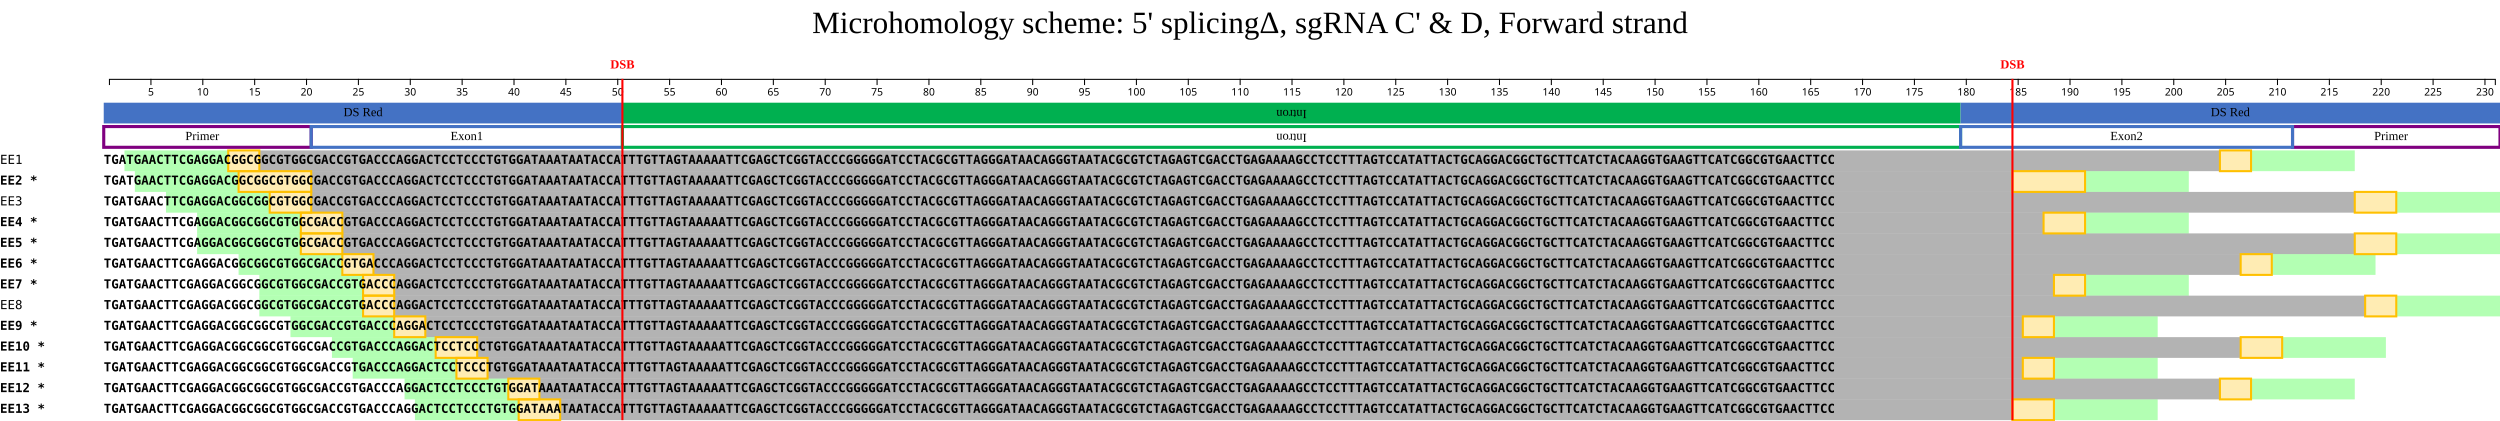
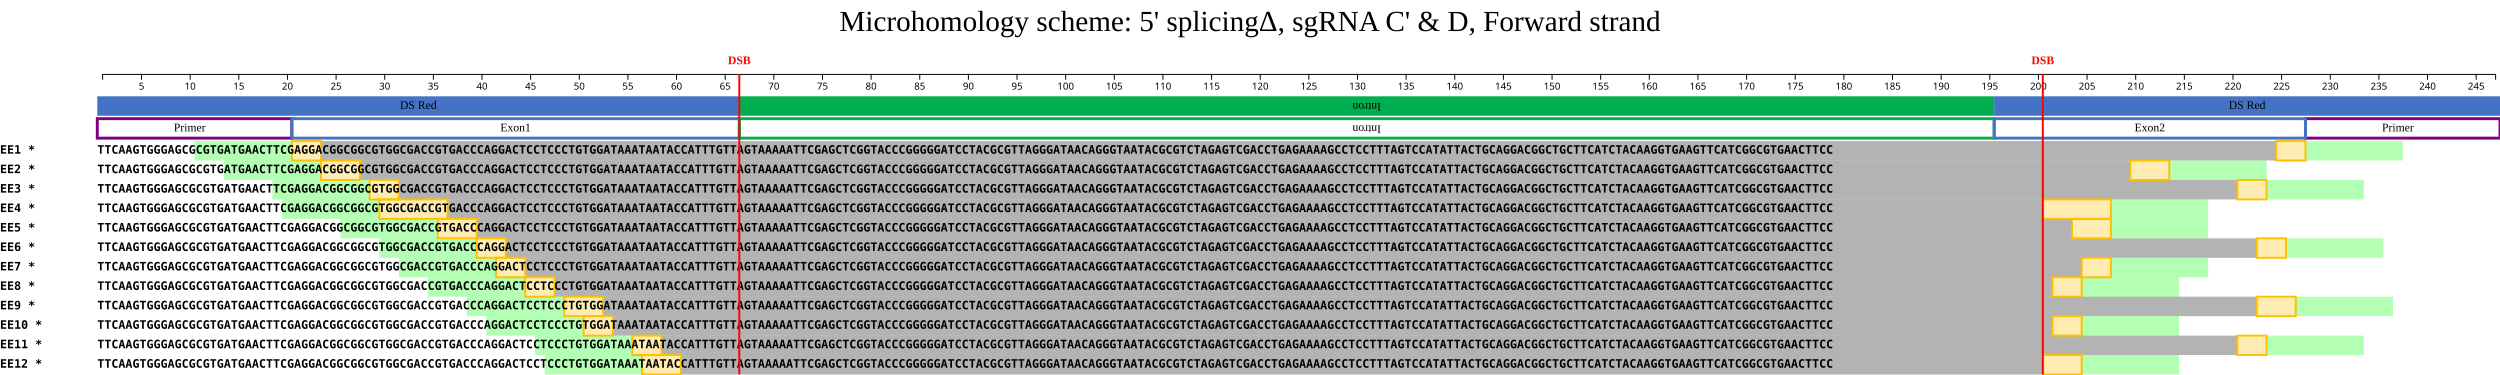
- <svg width="2410" height="405">
-   <g width="2410" height="50">
-     <text x="1205" y="25" style="text-anchor: middle; dominant-baseline: middle; overflow: visible; font-size: 30px;">Microhomology scheme: 5' splicingΔ, sgRNA C' &amp; D, Forward strand</text>
+ <svg width="2570" height="385">
+   <g width="2570" height="50">
+     <text x="1285" y="25" style="text-anchor: middle; dominant-baseline: middle; overflow: visible; font-size: 30px;">Microhomology scheme: 5' splicingΔ, sgRNA C' &amp; D, Forward strand</text>
  </g>
-   <g transform="translate(0, 53)" width="2410" height="352">
-     <g transform="translate(100, 23)" width="2310" height="20">
+   <g transform="translate(0, 53)" width="2570" height="332">
+     <g transform="translate(100, 23)" width="2470" height="20">
      <g fill="none" font-size="10" font-family="sans-serif" text-anchor="middle">
-         <path class="domain" stroke="currentColor" d="M5.5,6V0.5H2305.5V6" />
+         <path class="domain" stroke="currentColor" d="M5.5,6V0.5H2465.5V6" />
        <g class="tick" opacity="1" transform="translate(45.5,0)">
          <line stroke="currentColor" y2="6" />
          <text fill="currentColor" y="9" dy="0.71em">5</text>
        </g>
        <g class="tick" opacity="1" transform="translate(95.5,0)">
          <line stroke="currentColor" y2="6" />
          <text fill="currentColor" y="9" dy="0.71em">10</text>
        </g>
        <g class="tick" opacity="1" transform="translate(145.5,0)">
          <line stroke="currentColor" y2="6" />
          <text fill="currentColor" y="9" dy="0.71em">15</text>
        </g>
        <g class="tick" opacity="1" transform="translate(195.5,0)">
          <line stroke="currentColor" y2="6" />
          <text fill="currentColor" y="9" dy="0.71em">20</text>
        </g>
        <g class="tick" opacity="1" transform="translate(245.5,0)">
          <line stroke="currentColor" y2="6" />
          <text fill="currentColor" y="9" dy="0.71em">25</text>
        </g>
        <g class="tick" opacity="1" transform="translate(295.5,0)">
          <line stroke="currentColor" y2="6" />
          <text fill="currentColor" y="9" dy="0.71em">30</text>
        </g>
        <g class="tick" opacity="1" transform="translate(345.5,0)">
          <line stroke="currentColor" y2="6" />
          <text fill="currentColor" y="9" dy="0.71em">35</text>
        </g>
        <g class="tick" opacity="1" transform="translate(395.5,0)">
          <line stroke="currentColor" y2="6" />
          <text fill="currentColor" y="9" dy="0.71em">40</text>
        </g>
        <g class="tick" opacity="1" transform="translate(445.5,0)">
          <line stroke="currentColor" y2="6" />
          <text fill="currentColor" y="9" dy="0.71em">45</text>
        </g>
        <g class="tick" opacity="1" transform="translate(495.5,0)">
          <line stroke="currentColor" y2="6" />
          <text fill="currentColor" y="9" dy="0.71em">50</text>
        </g>
        <g class="tick" opacity="1" transform="translate(545.5,0)">
          <line stroke="currentColor" y2="6" />
          <text fill="currentColor" y="9" dy="0.71em">55</text>
        </g>
        <g class="tick" opacity="1" transform="translate(595.5,0)">
          <line stroke="currentColor" y2="6" />
          <text fill="currentColor" y="9" dy="0.71em">60</text>
        </g>
        <g class="tick" opacity="1" transform="translate(645.5,0)">
          <line stroke="currentColor" y2="6" />
          <text fill="currentColor" y="9" dy="0.71em">65</text>
        </g>
        <g class="tick" opacity="1" transform="translate(695.5,0)">
          <line stroke="currentColor" y2="6" />
          <text fill="currentColor" y="9" dy="0.71em">70</text>
        </g>
        <g class="tick" opacity="1" transform="translate(745.5,0)">
          <line stroke="currentColor" y2="6" />
          <text fill="currentColor" y="9" dy="0.71em">75</text>
        </g>
        <g class="tick" opacity="1" transform="translate(795.5,0)">
          <line stroke="currentColor" y2="6" />
          <text fill="currentColor" y="9" dy="0.71em">80</text>
        </g>
        <g class="tick" opacity="1" transform="translate(845.5,0)">
          <line stroke="currentColor" y2="6" />
          <text fill="currentColor" y="9" dy="0.71em">85</text>
        </g>
        <g class="tick" opacity="1" transform="translate(895.5,0)">
          <line stroke="currentColor" y2="6" />
          <text fill="currentColor" y="9" dy="0.71em">90</text>
        </g>
        <g class="tick" opacity="1" transform="translate(945.5,0)">
          <line stroke="currentColor" y2="6" />
          <text fill="currentColor" y="9" dy="0.71em">95</text>
        </g>
        <g class="tick" opacity="1" transform="translate(995.5,0)">
          <line stroke="currentColor" y2="6" />
          <text fill="currentColor" y="9" dy="0.71em">100</text>
        </g>
        <g class="tick" opacity="1" transform="translate(1045.5,0)">
          <line stroke="currentColor" y2="6" />
          <text fill="currentColor" y="9" dy="0.71em">105</text>
        </g>
        <g class="tick" opacity="1" transform="translate(1095.5,0)">
          <line stroke="currentColor" y2="6" />
          <text fill="currentColor" y="9" dy="0.71em">110</text>
        </g>
        <g class="tick" opacity="1" transform="translate(1145.5,0)">
          <line stroke="currentColor" y2="6" />
          <text fill="currentColor" y="9" dy="0.71em">115</text>
        </g>
        <g class="tick" opacity="1" transform="translate(1195.5,0)">
          <line stroke="currentColor" y2="6" />
          <text fill="currentColor" y="9" dy="0.71em">120</text>
        </g>
        <g class="tick" opacity="1" transform="translate(1245.5,0)">
          <line stroke="currentColor" y2="6" />
          <text fill="currentColor" y="9" dy="0.71em">125</text>
        </g>
        <g class="tick" opacity="1" transform="translate(1295.5,0)">
          <line stroke="currentColor" y2="6" />
          <text fill="currentColor" y="9" dy="0.71em">130</text>
        </g>
        <g class="tick" opacity="1" transform="translate(1345.5,0)">
          <line stroke="currentColor" y2="6" />
          <text fill="currentColor" y="9" dy="0.71em">135</text>
        </g>
        <g class="tick" opacity="1" transform="translate(1395.5,0)">
          <line stroke="currentColor" y2="6" />
          <text fill="currentColor" y="9" dy="0.71em">140</text>
        </g>
        <g class="tick" opacity="1" transform="translate(1445.5,0)">
          <line stroke="currentColor" y2="6" />
          <text fill="currentColor" y="9" dy="0.71em">145</text>
        </g>
        <g class="tick" opacity="1" transform="translate(1495.5,0)">
          <line stroke="currentColor" y2="6" />
          <text fill="currentColor" y="9" dy="0.71em">150</text>
        </g>
        <g class="tick" opacity="1" transform="translate(1545.5,0)">
          <line stroke="currentColor" y2="6" />
          <text fill="currentColor" y="9" dy="0.71em">155</text>
        </g>
        <g class="tick" opacity="1" transform="translate(1595.5,0)">
          <line stroke="currentColor" y2="6" />
          <text fill="currentColor" y="9" dy="0.71em">160</text>
        </g>
        <g class="tick" opacity="1" transform="translate(1645.5,0)">
          <line stroke="currentColor" y2="6" />
          <text fill="currentColor" y="9" dy="0.71em">165</text>
        </g>
        <g class="tick" opacity="1" transform="translate(1695.5,0)">
          <line stroke="currentColor" y2="6" />
          <text fill="currentColor" y="9" dy="0.71em">170</text>
        </g>
        <g class="tick" opacity="1" transform="translate(1745.5,0)">
          <line stroke="currentColor" y2="6" />
          <text fill="currentColor" y="9" dy="0.71em">175</text>
        </g>
        <g class="tick" opacity="1" transform="translate(1795.5,0)">
          <line stroke="currentColor" y2="6" />
          <text fill="currentColor" y="9" dy="0.71em">180</text>
        </g>
        <g class="tick" opacity="1" transform="translate(1845.5,0)">
          <line stroke="currentColor" y2="6" />
          <text fill="currentColor" y="9" dy="0.71em">185</text>
        </g>
        <g class="tick" opacity="1" transform="translate(1895.5,0)">
          <line stroke="currentColor" y2="6" />
          <text fill="currentColor" y="9" dy="0.71em">190</text>
        </g>
        <g class="tick" opacity="1" transform="translate(1945.5,0)">
          <line stroke="currentColor" y2="6" />
          <text fill="currentColor" y="9" dy="0.71em">195</text>
        </g>
        <g class="tick" opacity="1" transform="translate(1995.5,0)">
          <line stroke="currentColor" y2="6" />
          <text fill="currentColor" y="9" dy="0.71em">200</text>
        </g>
        <g class="tick" opacity="1" transform="translate(2045.5,0)">
          <line stroke="currentColor" y2="6" />
          <text fill="currentColor" y="9" dy="0.71em">205</text>
        </g>
        <g class="tick" opacity="1" transform="translate(2095.5,0)">
          <line stroke="currentColor" y2="6" />
          <text fill="currentColor" y="9" dy="0.71em">210</text>
        </g>
        <g class="tick" opacity="1" transform="translate(2145.5,0)">
          <line stroke="currentColor" y2="6" />
          <text fill="currentColor" y="9" dy="0.71em">215</text>
        </g>
        <g class="tick" opacity="1" transform="translate(2195.5,0)">
          <line stroke="currentColor" y2="6" />
          <text fill="currentColor" y="9" dy="0.71em">220</text>
        </g>
        <g class="tick" opacity="1" transform="translate(2245.5,0)">
          <line stroke="currentColor" y2="6" />
          <text fill="currentColor" y="9" dy="0.71em">225</text>
        </g>
        <g class="tick" opacity="1" transform="translate(2295.5,0)">
          <line stroke="currentColor" y2="6" />
          <text fill="currentColor" y="9" dy="0.71em">230</text>
        </g>
-       </g>
-     </g>
-     <g transform="translate(100, 46)" width="2310" height="20" style="overflow: visible;">
-       <rect x="0" y="0" width="500" height="20" style="fill: rgb(68, 114, 196);" />
-       <text text-anchor="middle" transform="translate(250, 10)" dy=".5ex">DS Red</text>
-       <rect x="500" y="0" width="1290" height="20" style="fill: rgb(0, 176, 80);" />
-       <text text-anchor="middle" transform="translate(1145, 10)rotate(180)" dy=".5ex">Intron</text>
-       <rect x="1790" y="0" width="520" height="20" style="fill: rgb(68, 114, 196);" />
-       <text text-anchor="middle" transform="translate(2050, 10)" dy=".5ex">DS Red</text>
-     </g>
-     <g transform="translate(100, 69)" width="2310" height="20">
+         <g class="tick" opacity="1" transform="translate(2345.5,0)">
+           <line stroke="currentColor" y2="6" />
+           <text fill="currentColor" y="9" dy="0.71em">235</text>
+         </g>
+         <g class="tick" opacity="1" transform="translate(2395.5,0)">
+           <line stroke="currentColor" y2="6" />
+           <text fill="currentColor" y="9" dy="0.71em">240</text>
+         </g>
+         <g class="tick" opacity="1" transform="translate(2445.5,0)">
+           <line stroke="currentColor" y2="6" />
+           <text fill="currentColor" y="9" dy="0.71em">245</text>
+         </g>
+       </g>
+     </g>
+     <g transform="translate(100, 46)" width="2470" height="20" style="overflow: visible;">
+       <rect x="0" y="0" width="660" height="20" style="fill: rgb(68, 114, 196);" />
+       <text text-anchor="middle" transform="translate(330, 10)" dy=".5ex">DS Red</text>
+       <rect x="660" y="0" width="1290" height="20" style="fill: rgb(0, 176, 80);" />
+       <text text-anchor="middle" transform="translate(1305, 10)rotate(180)" dy=".5ex">Intron</text>
+       <rect x="1950" y="0" width="520" height="20" style="fill: rgb(68, 114, 196);" />
+       <text text-anchor="middle" transform="translate(2210, 10)" dy=".5ex">DS Red</text>
+     </g>
+     <g transform="translate(100, 69)" width="2470" height="20">
      <rect x="0" y="0" width="200" height="20" style="fill: rgba(0, 0, 0, 0); fill-opacity: 0; stroke: purple; stroke-opacity: 1; stroke-width: 3;" />
      <text text-anchor="middle" x="95" y="10" dy=".5ex">Primer</text>
-       <rect x="2110" y="0" width="200" height="20" style="fill: rgba(0, 0, 0, 0); fill-opacity: 0; stroke: purple; stroke-opacity: 1; stroke-width: 3;" />
-       <text text-anchor="middle" x="2205" y="10" dy=".5ex">Primer</text>
-     </g>
-     <g transform="translate(100, 69)" width="2310" height="20">
-       <rect x="200" y="0" width="300" height="20" style="fill: rgba(0, 0, 0, 0); fill-opacity: 0; stroke: rgb(68, 114, 196); stroke-opacity: 1; stroke-width: 3;" />
-       <text text-anchor="middle" transform="translate(350, 10)" dy=".5ex">Exon1</text>
-       <rect x="500" y="0" width="1290" height="20" style="fill: rgba(0, 0, 0, 0); fill-opacity: 0; stroke: rgb(0, 176, 80); stroke-opacity: 1; stroke-width: 3;" />
-       <text text-anchor="middle" transform="translate(1145, 10)rotate(180)" dy=".5ex">Intron</text>
-       <rect x="1790" y="0" width="320" height="20" style="fill: rgba(0, 0, 0, 0); fill-opacity: 0; stroke: rgb(68, 114, 196); stroke-opacity: 1; stroke-width: 3;" />
-       <text text-anchor="middle" transform="translate(1950, 10)" dy=".5ex">Exon2</text>
-     </g>
-     <g transform="translate(0, 92)" width="100" height="260" style="overflow: visible;">
+       <rect x="2270" y="0" width="200" height="20" style="fill: rgba(0, 0, 0, 0); fill-opacity: 0; stroke: purple; stroke-opacity: 1; stroke-width: 3;" />
+       <text text-anchor="middle" x="2365" y="10" dy=".5ex">Primer</text>
+     </g>
+     <g transform="translate(100, 69)" width="2470" height="20">
+       <rect x="200" y="0" width="460" height="20" style="fill: rgba(0, 0, 0, 0); fill-opacity: 0; stroke: rgb(68, 114, 196); stroke-opacity: 1; stroke-width: 3;" />
+       <text text-anchor="middle" transform="translate(430, 10)" dy=".5ex">Exon1</text>
+       <rect x="660" y="0" width="1290" height="20" style="fill: rgba(0, 0, 0, 0); fill-opacity: 0; stroke: rgb(0, 176, 80); stroke-opacity: 1; stroke-width: 3;" />
+       <text text-anchor="middle" transform="translate(1305, 10)rotate(180)" dy=".5ex">Intron</text>
+       <rect x="1950" y="0" width="320" height="20" style="fill: rgba(0, 0, 0, 0); fill-opacity: 0; stroke: rgb(68, 114, 196); stroke-opacity: 1; stroke-width: 3;" />
+       <text text-anchor="middle" transform="translate(2110, 10)" dy=".5ex">Exon2</text>
+     </g>
+     <g transform="translate(0, 92)" width="100" height="240" style="overflow: visible;">
      <g transform="translate(0, 0)" width="100" height="20" style="overflow: visible;">
-         <text x="0" y="10" dy=".5ex" style="font-family: monospace; font-weight: normal;">EE1</text>
+         <text x="0" y="10" dy=".5ex" style="font-family: monospace; font-weight: bold;">EE1 *</text>
      </g>
      <g transform="translate(0, 20)" width="100" height="20" style="overflow: visible;">
        <text x="0" y="10" dy=".5ex" style="font-family: monospace; font-weight: bold;">EE2 *</text>
      </g>
      <g transform="translate(0, 40)" width="100" height="20" style="overflow: visible;">
-         <text x="0" y="10" dy=".5ex" style="font-family: monospace; font-weight: normal;">EE3</text>
+         <text x="0" y="10" dy=".5ex" style="font-family: monospace; font-weight: bold;">EE3 *</text>
      </g>
      <g transform="translate(0, 60)" width="100" height="20" style="overflow: visible;">
        <text x="0" y="10" dy=".5ex" style="font-family: monospace; font-weight: bold;">EE4 *</text>
      </g>
      <g transform="translate(0, 80)" width="100" height="20" style="overflow: visible;">
        <text x="0" y="10" dy=".5ex" style="font-family: monospace; font-weight: bold;">EE5 *</text>
      </g>
      <g transform="translate(0, 100)" width="100" height="20" style="overflow: visible;">
        <text x="0" y="10" dy=".5ex" style="font-family: monospace; font-weight: bold;">EE6 *</text>
      </g>
      <g transform="translate(0, 120)" width="100" height="20" style="overflow: visible;">
        <text x="0" y="10" dy=".5ex" style="font-family: monospace; font-weight: bold;">EE7 *</text>
      </g>
      <g transform="translate(0, 140)" width="100" height="20" style="overflow: visible;">
-         <text x="0" y="10" dy=".5ex" style="font-family: monospace; font-weight: normal;">EE8</text>
+         <text x="0" y="10" dy=".5ex" style="font-family: monospace; font-weight: bold;">EE8 *</text>
      </g>
      <g transform="translate(0, 160)" width="100" height="20" style="overflow: visible;">
        <text x="0" y="10" dy=".5ex" style="font-family: monospace; font-weight: bold;">EE9 *</text>
      </g>
      <g transform="translate(0, 180)" width="100" height="20" style="overflow: visible;">
        <text x="0" y="10" dy=".5ex" style="font-family: monospace; font-weight: bold;">EE10 *</text>
      </g>
      <g transform="translate(0, 200)" width="100" height="20" style="overflow: visible;">
        <text x="0" y="10" dy=".5ex" style="font-family: monospace; font-weight: bold;">EE11 *</text>
      </g>
      <g transform="translate(0, 220)" width="100" height="20" style="overflow: visible;">
        <text x="0" y="10" dy=".5ex" style="font-family: monospace; font-weight: bold;">EE12 *</text>
      </g>
-       <g transform="translate(0, 240)" width="100" height="20" style="overflow: visible;">
-         <text x="0" y="10" dy=".5ex" style="font-family: monospace; font-weight: bold;">EE13 *</text>
-       </g>
-     </g>
-     <g transform="translate(100, 92)" height="260" style="overflow: visible;">
-       <rect x="20" y="0" width="100" height="20" style="fill: rgb(0, 255, 0); opacity: 0.3;" />
-       <rect x="2070" y="0" width="100" height="20" style="fill: rgb(0, 255, 0); opacity: 0.3;" />
-       <rect x="150" y="0" width="1890" height="20" opacity="0.3" style="fill: black;" />
-       <rect x="30" y="20" width="100" height="20" style="fill: rgb(0, 255, 0); opacity: 0.3;" />
-       <rect x="1910" y="20" width="100" height="20" style="fill: rgb(0, 255, 0); opacity: 0.3;" />
-       <rect x="200" y="20" width="1640" height="20" opacity="0.3" style="fill: black;" />
-       <rect x="60" y="40" width="100" height="20" style="fill: rgb(0, 255, 0); opacity: 0.3;" />
-       <rect x="2210" y="40" width="100" height="20" style="fill: rgb(0, 255, 0); opacity: 0.3;" />
-       <rect x="200" y="40" width="1970" height="20" opacity="0.3" style="fill: black;" />
-       <rect x="90" y="60" width="100" height="20" style="fill: rgb(0, 255, 0); opacity: 0.3;" />
-       <rect x="1910" y="60" width="100" height="20" style="fill: rgb(0, 255, 0); opacity: 0.3;" />
-       <rect x="230" y="60" width="1640" height="20" opacity="0.3" style="fill: black;" />
-       <rect x="90" y="80" width="100" height="20" style="fill: rgb(0, 255, 0); opacity: 0.3;" />
-       <rect x="2210" y="80" width="100" height="20" style="fill: rgb(0, 255, 0); opacity: 0.3;" />
-       <rect x="230" y="80" width="1940" height="20" opacity="0.3" style="fill: black;" />
-       <rect x="130" y="100" width="100" height="20" style="fill: rgb(0, 255, 0); opacity: 0.3;" />
-       <rect x="2090" y="100" width="100" height="20" style="fill: rgb(0, 255, 0); opacity: 0.3;" />
-       <rect x="260" y="100" width="1800" height="20" opacity="0.3" style="fill: black;" />
-       <rect x="150" y="120" width="100" height="20" style="fill: rgb(0, 255, 0); opacity: 0.3;" />
-       <rect x="1910" y="120" width="100" height="20" style="fill: rgb(0, 255, 0); opacity: 0.3;" />
-       <rect x="280" y="120" width="1600" height="20" opacity="0.3" style="fill: black;" />
-       <rect x="150" y="140" width="100" height="20" style="fill: rgb(0, 255, 0); opacity: 0.3;" />
-       <rect x="2210" y="140" width="100" height="20" style="fill: rgb(0, 255, 0); opacity: 0.3;" />
-       <rect x="280" y="140" width="1900" height="20" opacity="0.3" style="fill: black;" />
-       <rect x="180" y="160" width="100" height="20" style="fill: rgb(0, 255, 0); opacity: 0.3;" />
-       <rect x="1880" y="160" width="100" height="20" style="fill: rgb(0, 255, 0); opacity: 0.3;" />
-       <rect x="310" y="160" width="1540" height="20" opacity="0.3" style="fill: black;" />
-       <rect x="220" y="180" width="100" height="20" style="fill: rgb(0, 255, 0); opacity: 0.3;" />
-       <rect x="2100" y="180" width="100" height="20" style="fill: rgb(0, 255, 0); opacity: 0.3;" />
-       <rect x="360" y="180" width="1700" height="20" opacity="0.3" style="fill: black;" />
-       <rect x="240" y="200" width="100" height="20" style="fill: rgb(0, 255, 0); opacity: 0.3;" />
-       <rect x="1880" y="200" width="100" height="20" style="fill: rgb(0, 255, 0); opacity: 0.3;" />
-       <rect x="370" y="200" width="1480" height="20" opacity="0.3" style="fill: black;" />
-       <rect x="290" y="220" width="100" height="20" style="fill: rgb(0, 255, 0); opacity: 0.3;" />
-       <rect x="2070" y="220" width="100" height="20" style="fill: rgb(0, 255, 0); opacity: 0.3;" />
-       <rect x="420" y="220" width="1620" height="20" opacity="0.3" style="fill: black;" />
-       <rect x="300" y="240" width="100" height="20" style="fill: rgb(0, 255, 0); opacity: 0.3;" />
-       <rect x="1880" y="240" width="100" height="20" style="fill: rgb(0, 255, 0); opacity: 0.3;" />
-       <rect x="440" y="240" width="1400" height="20" opacity="0.3" style="fill: black;" />
-       <rect x="120" y="0" width="30" height="20" style="fill: rgb(255, 192, 0); fill-opacity: 0.3; stroke: rgb(255, 192, 0); stroke-opacity: 1; stroke-width: 2;" />
-       <rect x="2040" y="0" width="30" height="20" style="fill: rgb(255, 192, 0); fill-opacity: 0.3; stroke: rgb(255, 192, 0); stroke-opacity: 1; stroke-width: 2;" />
-       <g width="2310" height="20" transform="translate(0, 0)">
-         <text x="0" y="10" dy=".5ex" textLength="2310" style="font-family: monospace; font-weight: bold;">TGATGAACTTCGAGGACGGCGGCGTGGCGACCGTGACCCAGGACTCCTCCCTGTGGATAAATAATACCATTTGTTAGTAAAAATTCGAGCTCGGTACCCGGGGGATCCTACGCGTTAGGGATAACAGGGTAATACGCGTCTAGAGTCGACCTGAGAAAAGCCTCCTTTAGTCCATATTACTGCAGGACGGCTGCTTCATCTACAAGGTGAAGTTCATCGGCGTGAACTTCC</text>
-       </g>
-       <rect x="130" y="20" width="70" height="20" style="fill: rgb(255, 192, 0); fill-opacity: 0.3; stroke: rgb(255, 192, 0); stroke-opacity: 1; stroke-width: 2;" />
-       <rect x="1840" y="20" width="70" height="20" style="fill: rgb(255, 192, 0); fill-opacity: 0.3; stroke: rgb(255, 192, 0); stroke-opacity: 1; stroke-width: 2;" />
-       <g width="2310" height="20" transform="translate(0, 20)">
-         <text x="0" y="10" dy=".5ex" textLength="2310" style="font-family: monospace; font-weight: bold;">TGATGAACTTCGAGGACGGCGGCGTGGCGACCGTGACCCAGGACTCCTCCCTGTGGATAAATAATACCATTTGTTAGTAAAAATTCGAGCTCGGTACCCGGGGGATCCTACGCGTTAGGGATAACAGGGTAATACGCGTCTAGAGTCGACCTGAGAAAAGCCTCCTTTAGTCCATATTACTGCAGGACGGCTGCTTCATCTACAAGGTGAAGTTCATCGGCGTGAACTTCC</text>
-       </g>
-       <rect x="160" y="40" width="40" height="20" style="fill: rgb(255, 192, 0); fill-opacity: 0.3; stroke: rgb(255, 192, 0); stroke-opacity: 1; stroke-width: 2;" />
-       <rect x="2170" y="40" width="40" height="20" style="fill: rgb(255, 192, 0); fill-opacity: 0.3; stroke: rgb(255, 192, 0); stroke-opacity: 1; stroke-width: 2;" />
-       <g width="2310" height="20" transform="translate(0, 40)">
-         <text x="0" y="10" dy=".5ex" textLength="2310" style="font-family: monospace; font-weight: bold;">TGATGAACTTCGAGGACGGCGGCGTGGCGACCGTGACCCAGGACTCCTCCCTGTGGATAAATAATACCATTTGTTAGTAAAAATTCGAGCTCGGTACCCGGGGGATCCTACGCGTTAGGGATAACAGGGTAATACGCGTCTAGAGTCGACCTGAGAAAAGCCTCCTTTAGTCCATATTACTGCAGGACGGCTGCTTCATCTACAAGGTGAAGTTCATCGGCGTGAACTTCC</text>
-       </g>
-       <rect x="190" y="60" width="40" height="20" style="fill: rgb(255, 192, 0); fill-opacity: 0.3; stroke: rgb(255, 192, 0); stroke-opacity: 1; stroke-width: 2;" />
-       <rect x="1870" y="60" width="40" height="20" style="fill: rgb(255, 192, 0); fill-opacity: 0.3; stroke: rgb(255, 192, 0); stroke-opacity: 1; stroke-width: 2;" />
-       <g width="2310" height="20" transform="translate(0, 60)">
-         <text x="0" y="10" dy=".5ex" textLength="2310" style="font-family: monospace; font-weight: bold;">TGATGAACTTCGAGGACGGCGGCGTGGCGACCGTGACCCAGGACTCCTCCCTGTGGATAAATAATACCATTTGTTAGTAAAAATTCGAGCTCGGTACCCGGGGGATCCTACGCGTTAGGGATAACAGGGTAATACGCGTCTAGAGTCGACCTGAGAAAAGCCTCCTTTAGTCCATATTACTGCAGGACGGCTGCTTCATCTACAAGGTGAAGTTCATCGGCGTGAACTTCC</text>
-       </g>
-       <rect x="190" y="80" width="40" height="20" style="fill: rgb(255, 192, 0); fill-opacity: 0.3; stroke: rgb(255, 192, 0); stroke-opacity: 1; stroke-width: 2;" />
-       <rect x="2170" y="80" width="40" height="20" style="fill: rgb(255, 192, 0); fill-opacity: 0.3; stroke: rgb(255, 192, 0); stroke-opacity: 1; stroke-width: 2;" />
-       <g width="2310" height="20" transform="translate(0, 80)">
-         <text x="0" y="10" dy=".5ex" textLength="2310" style="font-family: monospace; font-weight: bold;">TGATGAACTTCGAGGACGGCGGCGTGGCGACCGTGACCCAGGACTCCTCCCTGTGGATAAATAATACCATTTGTTAGTAAAAATTCGAGCTCGGTACCCGGGGGATCCTACGCGTTAGGGATAACAGGGTAATACGCGTCTAGAGTCGACCTGAGAAAAGCCTCCTTTAGTCCATATTACTGCAGGACGGCTGCTTCATCTACAAGGTGAAGTTCATCGGCGTGAACTTCC</text>
-       </g>
-       <rect x="230" y="100" width="30" height="20" style="fill: rgb(255, 192, 0); fill-opacity: 0.3; stroke: rgb(255, 192, 0); stroke-opacity: 1; stroke-width: 2;" />
-       <rect x="2060" y="100" width="30" height="20" style="fill: rgb(255, 192, 0); fill-opacity: 0.3; stroke: rgb(255, 192, 0); stroke-opacity: 1; stroke-width: 2;" />
-       <g width="2310" height="20" transform="translate(0, 100)">
-         <text x="0" y="10" dy=".5ex" textLength="2310" style="font-family: monospace; font-weight: bold;">TGATGAACTTCGAGGACGGCGGCGTGGCGACCGTGACCCAGGACTCCTCCCTGTGGATAAATAATACCATTTGTTAGTAAAAATTCGAGCTCGGTACCCGGGGGATCCTACGCGTTAGGGATAACAGGGTAATACGCGTCTAGAGTCGACCTGAGAAAAGCCTCCTTTAGTCCATATTACTGCAGGACGGCTGCTTCATCTACAAGGTGAAGTTCATCGGCGTGAACTTCC</text>
-       </g>
-       <rect x="250" y="120" width="30" height="20" style="fill: rgb(255, 192, 0); fill-opacity: 0.3; stroke: rgb(255, 192, 0); stroke-opacity: 1; stroke-width: 2;" />
-       <rect x="1880" y="120" width="30" height="20" style="fill: rgb(255, 192, 0); fill-opacity: 0.3; stroke: rgb(255, 192, 0); stroke-opacity: 1; stroke-width: 2;" />
-       <g width="2310" height="20" transform="translate(0, 120)">
-         <text x="0" y="10" dy=".5ex" textLength="2310" style="font-family: monospace; font-weight: bold;">TGATGAACTTCGAGGACGGCGGCGTGGCGACCGTGACCCAGGACTCCTCCCTGTGGATAAATAATACCATTTGTTAGTAAAAATTCGAGCTCGGTACCCGGGGGATCCTACGCGTTAGGGATAACAGGGTAATACGCGTCTAGAGTCGACCTGAGAAAAGCCTCCTTTAGTCCATATTACTGCAGGACGGCTGCTTCATCTACAAGGTGAAGTTCATCGGCGTGAACTTCC</text>
-       </g>
-       <rect x="250" y="140" width="30" height="20" style="fill: rgb(255, 192, 0); fill-opacity: 0.3; stroke: rgb(255, 192, 0); stroke-opacity: 1; stroke-width: 2;" />
-       <rect x="2180" y="140" width="30" height="20" style="fill: rgb(255, 192, 0); fill-opacity: 0.3; stroke: rgb(255, 192, 0); stroke-opacity: 1; stroke-width: 2;" />
-       <g width="2310" height="20" transform="translate(0, 140)">
-         <text x="0" y="10" dy=".5ex" textLength="2310" style="font-family: monospace; font-weight: bold;">TGATGAACTTCGAGGACGGCGGCGTGGCGACCGTGACCCAGGACTCCTCCCTGTGGATAAATAATACCATTTGTTAGTAAAAATTCGAGCTCGGTACCCGGGGGATCCTACGCGTTAGGGATAACAGGGTAATACGCGTCTAGAGTCGACCTGAGAAAAGCCTCCTTTAGTCCATATTACTGCAGGACGGCTGCTTCATCTACAAGGTGAAGTTCATCGGCGTGAACTTCC</text>
-       </g>
-       <rect x="280" y="160" width="30" height="20" style="fill: rgb(255, 192, 0); fill-opacity: 0.3; stroke: rgb(255, 192, 0); stroke-opacity: 1; stroke-width: 2;" />
-       <rect x="1850" y="160" width="30" height="20" style="fill: rgb(255, 192, 0); fill-opacity: 0.3; stroke: rgb(255, 192, 0); stroke-opacity: 1; stroke-width: 2;" />
-       <g width="2310" height="20" transform="translate(0, 160)">
-         <text x="0" y="10" dy=".5ex" textLength="2310" style="font-family: monospace; font-weight: bold;">TGATGAACTTCGAGGACGGCGGCGTGGCGACCGTGACCCAGGACTCCTCCCTGTGGATAAATAATACCATTTGTTAGTAAAAATTCGAGCTCGGTACCCGGGGGATCCTACGCGTTAGGGATAACAGGGTAATACGCGTCTAGAGTCGACCTGAGAAAAGCCTCCTTTAGTCCATATTACTGCAGGACGGCTGCTTCATCTACAAGGTGAAGTTCATCGGCGTGAACTTCC</text>
-       </g>
-       <rect x="320" y="180" width="40" height="20" style="fill: rgb(255, 192, 0); fill-opacity: 0.3; stroke: rgb(255, 192, 0); stroke-opacity: 1; stroke-width: 2;" />
-       <rect x="2060" y="180" width="40" height="20" style="fill: rgb(255, 192, 0); fill-opacity: 0.3; stroke: rgb(255, 192, 0); stroke-opacity: 1; stroke-width: 2;" />
-       <g width="2310" height="20" transform="translate(0, 180)">
-         <text x="0" y="10" dy=".5ex" textLength="2310" style="font-family: monospace; font-weight: bold;">TGATGAACTTCGAGGACGGCGGCGTGGCGACCGTGACCCAGGACTCCTCCCTGTGGATAAATAATACCATTTGTTAGTAAAAATTCGAGCTCGGTACCCGGGGGATCCTACGCGTTAGGGATAACAGGGTAATACGCGTCTAGAGTCGACCTGAGAAAAGCCTCCTTTAGTCCATATTACTGCAGGACGGCTGCTTCATCTACAAGGTGAAGTTCATCGGCGTGAACTTCC</text>
-       </g>
-       <rect x="340" y="200" width="30" height="20" style="fill: rgb(255, 192, 0); fill-opacity: 0.3; stroke: rgb(255, 192, 0); stroke-opacity: 1; stroke-width: 2;" />
-       <rect x="1850" y="200" width="30" height="20" style="fill: rgb(255, 192, 0); fill-opacity: 0.3; stroke: rgb(255, 192, 0); stroke-opacity: 1; stroke-width: 2;" />
-       <g width="2310" height="20" transform="translate(0, 200)">
-         <text x="0" y="10" dy=".5ex" textLength="2310" style="font-family: monospace; font-weight: bold;">TGATGAACTTCGAGGACGGCGGCGTGGCGACCGTGACCCAGGACTCCTCCCTGTGGATAAATAATACCATTTGTTAGTAAAAATTCGAGCTCGGTACCCGGGGGATCCTACGCGTTAGGGATAACAGGGTAATACGCGTCTAGAGTCGACCTGAGAAAAGCCTCCTTTAGTCCATATTACTGCAGGACGGCTGCTTCATCTACAAGGTGAAGTTCATCGGCGTGAACTTCC</text>
-       </g>
-       <rect x="390" y="220" width="30" height="20" style="fill: rgb(255, 192, 0); fill-opacity: 0.3; stroke: rgb(255, 192, 0); stroke-opacity: 1; stroke-width: 2;" />
-       <rect x="2040" y="220" width="30" height="20" style="fill: rgb(255, 192, 0); fill-opacity: 0.3; stroke: rgb(255, 192, 0); stroke-opacity: 1; stroke-width: 2;" />
-       <g width="2310" height="20" transform="translate(0, 220)">
-         <text x="0" y="10" dy=".5ex" textLength="2310" style="font-family: monospace; font-weight: bold;">TGATGAACTTCGAGGACGGCGGCGTGGCGACCGTGACCCAGGACTCCTCCCTGTGGATAAATAATACCATTTGTTAGTAAAAATTCGAGCTCGGTACCCGGGGGATCCTACGCGTTAGGGATAACAGGGTAATACGCGTCTAGAGTCGACCTGAGAAAAGCCTCCTTTAGTCCATATTACTGCAGGACGGCTGCTTCATCTACAAGGTGAAGTTCATCGGCGTGAACTTCC</text>
-       </g>
-       <rect x="400" y="240" width="40" height="20" style="fill: rgb(255, 192, 0); fill-opacity: 0.3; stroke: rgb(255, 192, 0); stroke-opacity: 1; stroke-width: 2;" />
-       <rect x="1840" y="240" width="40" height="20" style="fill: rgb(255, 192, 0); fill-opacity: 0.3; stroke: rgb(255, 192, 0); stroke-opacity: 1; stroke-width: 2;" />
-       <g width="2310" height="20" transform="translate(0, 240)">
-         <text x="0" y="10" dy=".5ex" textLength="2310" style="font-family: monospace; font-weight: bold;">TGATGAACTTCGAGGACGGCGGCGTGGCGACCGTGACCCAGGACTCCTCCCTGTGGATAAATAATACCATTTGTTAGTAAAAATTCGAGCTCGGTACCCGGGGGATCCTACGCGTTAGGGATAACAGGGTAATACGCGTCTAGAGTCGACCTGAGAAAAGCCTCCTTTAGTCCATATTACTGCAGGACGGCTGCTTCATCTACAAGGTGAAGTTCATCGGCGTGAACTTCC</text>
-       </g>
-     </g>
-     <line x1="600" x2="600" y1="23" y2="352" style="stroke: red; stroke-width: 2;" />
-     <text text-anchor="middle" x="600" y="10" dy=".5ex" style="fill: red; font-weight: bold;">DSB</text>
-     <line x1="1940" x2="1940" y1="23" y2="352" style="stroke: red; stroke-width: 2;" />
-     <text text-anchor="middle" x="1940" y="10" dy=".5ex" style="fill: red; font-weight: bold;">DSB</text>
+     </g>
+     <g transform="translate(100, 92)" height="240" style="overflow: visible;">
+       <rect x="100" y="0" width="100" height="20" style="fill: rgb(0, 255, 0); opacity: 0.3;" />
+       <rect x="2270" y="0" width="100" height="20" style="fill: rgb(0, 255, 0); opacity: 0.3;" />
+       <rect x="230" y="0" width="2010" height="20" opacity="0.3" style="fill: black;" />
+       <rect x="130" y="20" width="100" height="20" style="fill: rgb(0, 255, 0); opacity: 0.3;" />
+       <rect x="2130" y="20" width="100" height="20" style="fill: rgb(0, 255, 0); opacity: 0.3;" />
+       <rect x="270" y="20" width="1820" height="20" opacity="0.3" style="fill: black;" />
+       <rect x="180" y="40" width="100" height="20" style="fill: rgb(0, 255, 0); opacity: 0.3;" />
+       <rect x="2230" y="40" width="100" height="20" style="fill: rgb(0, 255, 0); opacity: 0.3;" />
+       <rect x="310" y="40" width="1890" height="20" opacity="0.3" style="fill: black;" />
+       <rect x="190" y="60" width="100" height="20" style="fill: rgb(0, 255, 0); opacity: 0.3;" />
+       <rect x="2070" y="60" width="100" height="20" style="fill: rgb(0, 255, 0); opacity: 0.3;" />
+       <rect x="360" y="60" width="1640" height="20" opacity="0.3" style="fill: black;" />
+       <rect x="250" y="80" width="100" height="20" style="fill: rgb(0, 255, 0); opacity: 0.3;" />
+       <rect x="2070" y="80" width="100" height="20" style="fill: rgb(0, 255, 0); opacity: 0.3;" />
+       <rect x="390" y="80" width="1640" height="20" opacity="0.3" style="fill: black;" />
+       <rect x="290" y="100" width="100" height="20" style="fill: rgb(0, 255, 0); opacity: 0.3;" />
+       <rect x="2250" y="100" width="100" height="20" style="fill: rgb(0, 255, 0); opacity: 0.3;" />
+       <rect x="420" y="100" width="1800" height="20" opacity="0.3" style="fill: black;" />
+       <rect x="310" y="120" width="100" height="20" style="fill: rgb(0, 255, 0); opacity: 0.3;" />
+       <rect x="2070" y="120" width="100" height="20" style="fill: rgb(0, 255, 0); opacity: 0.3;" />
+       <rect x="440" y="120" width="1600" height="20" opacity="0.3" style="fill: black;" />
+       <rect x="340" y="140" width="100" height="20" style="fill: rgb(0, 255, 0); opacity: 0.3;" />
+       <rect x="2040" y="140" width="100" height="20" style="fill: rgb(0, 255, 0); opacity: 0.3;" />
+       <rect x="470" y="140" width="1540" height="20" opacity="0.3" style="fill: black;" />
+       <rect x="380" y="160" width="100" height="20" style="fill: rgb(0, 255, 0); opacity: 0.3;" />
+       <rect x="2260" y="160" width="100" height="20" style="fill: rgb(0, 255, 0); opacity: 0.3;" />
+       <rect x="520" y="160" width="1700" height="20" opacity="0.3" style="fill: black;" />
+       <rect x="400" y="180" width="100" height="20" style="fill: rgb(0, 255, 0); opacity: 0.3;" />
+       <rect x="2040" y="180" width="100" height="20" style="fill: rgb(0, 255, 0); opacity: 0.3;" />
+       <rect x="530" y="180" width="1480" height="20" opacity="0.3" style="fill: black;" />
+       <rect x="450" y="200" width="100" height="20" style="fill: rgb(0, 255, 0); opacity: 0.3;" />
+       <rect x="2230" y="200" width="100" height="20" style="fill: rgb(0, 255, 0); opacity: 0.3;" />
+       <rect x="580" y="200" width="1620" height="20" opacity="0.3" style="fill: black;" />
+       <rect x="460" y="220" width="100" height="20" style="fill: rgb(0, 255, 0); opacity: 0.3;" />
+       <rect x="2040" y="220" width="100" height="20" style="fill: rgb(0, 255, 0); opacity: 0.3;" />
+       <rect x="600" y="220" width="1400" height="20" opacity="0.3" style="fill: black;" />
+       <rect x="200" y="0" width="30" height="20" style="fill: rgb(255, 192, 0); fill-opacity: 0.3; stroke: rgb(255, 192, 0); stroke-opacity: 1; stroke-width: 2;" />
+       <rect x="2240" y="0" width="30" height="20" style="fill: rgb(255, 192, 0); fill-opacity: 0.3; stroke: rgb(255, 192, 0); stroke-opacity: 1; stroke-width: 2;" />
+       <g width="2470" height="20" transform="translate(0, 0)">
+         <text x="0" y="10" dy=".5ex" textLength="2470" style="font-family: monospace; font-weight: bold;">TTCAAGTGGGAGCGCGTGATGAACTTCGAGGACGGCGGCGTGGCGACCGTGACCCAGGACTCCTCCCTGTGGATAAATAATACCATTTGTTAGTAAAAATTCGAGCTCGGTACCCGGGGGATCCTACGCGTTAGGGATAACAGGGTAATACGCGTCTAGAGTCGACCTGAGAAAAGCCTCCTTTAGTCCATATTACTGCAGGACGGCTGCTTCATCTACAAGGTGAAGTTCATCGGCGTGAACTTCC</text>
+       </g>
+       <rect x="230" y="20" width="40" height="20" style="fill: rgb(255, 192, 0); fill-opacity: 0.3; stroke: rgb(255, 192, 0); stroke-opacity: 1; stroke-width: 2;" />
+       <rect x="2090" y="20" width="40" height="20" style="fill: rgb(255, 192, 0); fill-opacity: 0.3; stroke: rgb(255, 192, 0); stroke-opacity: 1; stroke-width: 2;" />
+       <g width="2470" height="20" transform="translate(0, 20)">
+         <text x="0" y="10" dy=".5ex" textLength="2470" style="font-family: monospace; font-weight: bold;">TTCAAGTGGGAGCGCGTGATGAACTTCGAGGACGGCGGCGTGGCGACCGTGACCCAGGACTCCTCCCTGTGGATAAATAATACCATTTGTTAGTAAAAATTCGAGCTCGGTACCCGGGGGATCCTACGCGTTAGGGATAACAGGGTAATACGCGTCTAGAGTCGACCTGAGAAAAGCCTCCTTTAGTCCATATTACTGCAGGACGGCTGCTTCATCTACAAGGTGAAGTTCATCGGCGTGAACTTCC</text>
+       </g>
+       <rect x="280" y="40" width="30" height="20" style="fill: rgb(255, 192, 0); fill-opacity: 0.3; stroke: rgb(255, 192, 0); stroke-opacity: 1; stroke-width: 2;" />
+       <rect x="2200" y="40" width="30" height="20" style="fill: rgb(255, 192, 0); fill-opacity: 0.3; stroke: rgb(255, 192, 0); stroke-opacity: 1; stroke-width: 2;" />
+       <g width="2470" height="20" transform="translate(0, 40)">
+         <text x="0" y="10" dy=".5ex" textLength="2470" style="font-family: monospace; font-weight: bold;">TTCAAGTGGGAGCGCGTGATGAACTTCGAGGACGGCGGCGTGGCGACCGTGACCCAGGACTCCTCCCTGTGGATAAATAATACCATTTGTTAGTAAAAATTCGAGCTCGGTACCCGGGGGATCCTACGCGTTAGGGATAACAGGGTAATACGCGTCTAGAGTCGACCTGAGAAAAGCCTCCTTTAGTCCATATTACTGCAGGACGGCTGCTTCATCTACAAGGTGAAGTTCATCGGCGTGAACTTCC</text>
+       </g>
+       <rect x="290" y="60" width="70" height="20" style="fill: rgb(255, 192, 0); fill-opacity: 0.3; stroke: rgb(255, 192, 0); stroke-opacity: 1; stroke-width: 2;" />
+       <rect x="2000" y="60" width="70" height="20" style="fill: rgb(255, 192, 0); fill-opacity: 0.3; stroke: rgb(255, 192, 0); stroke-opacity: 1; stroke-width: 2;" />
+       <g width="2470" height="20" transform="translate(0, 60)">
+         <text x="0" y="10" dy=".5ex" textLength="2470" style="font-family: monospace; font-weight: bold;">TTCAAGTGGGAGCGCGTGATGAACTTCGAGGACGGCGGCGTGGCGACCGTGACCCAGGACTCCTCCCTGTGGATAAATAATACCATTTGTTAGTAAAAATTCGAGCTCGGTACCCGGGGGATCCTACGCGTTAGGGATAACAGGGTAATACGCGTCTAGAGTCGACCTGAGAAAAGCCTCCTTTAGTCCATATTACTGCAGGACGGCTGCTTCATCTACAAGGTGAAGTTCATCGGCGTGAACTTCC</text>
+       </g>
+       <rect x="350" y="80" width="40" height="20" style="fill: rgb(255, 192, 0); fill-opacity: 0.3; stroke: rgb(255, 192, 0); stroke-opacity: 1; stroke-width: 2;" />
+       <rect x="2030" y="80" width="40" height="20" style="fill: rgb(255, 192, 0); fill-opacity: 0.3; stroke: rgb(255, 192, 0); stroke-opacity: 1; stroke-width: 2;" />
+       <g width="2470" height="20" transform="translate(0, 80)">
+         <text x="0" y="10" dy=".5ex" textLength="2470" style="font-family: monospace; font-weight: bold;">TTCAAGTGGGAGCGCGTGATGAACTTCGAGGACGGCGGCGTGGCGACCGTGACCCAGGACTCCTCCCTGTGGATAAATAATACCATTTGTTAGTAAAAATTCGAGCTCGGTACCCGGGGGATCCTACGCGTTAGGGATAACAGGGTAATACGCGTCTAGAGTCGACCTGAGAAAAGCCTCCTTTAGTCCATATTACTGCAGGACGGCTGCTTCATCTACAAGGTGAAGTTCATCGGCGTGAACTTCC</text>
+       </g>
+       <rect x="390" y="100" width="30" height="20" style="fill: rgb(255, 192, 0); fill-opacity: 0.3; stroke: rgb(255, 192, 0); stroke-opacity: 1; stroke-width: 2;" />
+       <rect x="2220" y="100" width="30" height="20" style="fill: rgb(255, 192, 0); fill-opacity: 0.3; stroke: rgb(255, 192, 0); stroke-opacity: 1; stroke-width: 2;" />
+       <g width="2470" height="20" transform="translate(0, 100)">
+         <text x="0" y="10" dy=".5ex" textLength="2470" style="font-family: monospace; font-weight: bold;">TTCAAGTGGGAGCGCGTGATGAACTTCGAGGACGGCGGCGTGGCGACCGTGACCCAGGACTCCTCCCTGTGGATAAATAATACCATTTGTTAGTAAAAATTCGAGCTCGGTACCCGGGGGATCCTACGCGTTAGGGATAACAGGGTAATACGCGTCTAGAGTCGACCTGAGAAAAGCCTCCTTTAGTCCATATTACTGCAGGACGGCTGCTTCATCTACAAGGTGAAGTTCATCGGCGTGAACTTCC</text>
+       </g>
+       <rect x="410" y="120" width="30" height="20" style="fill: rgb(255, 192, 0); fill-opacity: 0.3; stroke: rgb(255, 192, 0); stroke-opacity: 1; stroke-width: 2;" />
+       <rect x="2040" y="120" width="30" height="20" style="fill: rgb(255, 192, 0); fill-opacity: 0.3; stroke: rgb(255, 192, 0); stroke-opacity: 1; stroke-width: 2;" />
+       <g width="2470" height="20" transform="translate(0, 120)">
+         <text x="0" y="10" dy=".5ex" textLength="2470" style="font-family: monospace; font-weight: bold;">TTCAAGTGGGAGCGCGTGATGAACTTCGAGGACGGCGGCGTGGCGACCGTGACCCAGGACTCCTCCCTGTGGATAAATAATACCATTTGTTAGTAAAAATTCGAGCTCGGTACCCGGGGGATCCTACGCGTTAGGGATAACAGGGTAATACGCGTCTAGAGTCGACCTGAGAAAAGCCTCCTTTAGTCCATATTACTGCAGGACGGCTGCTTCATCTACAAGGTGAAGTTCATCGGCGTGAACTTCC</text>
+       </g>
+       <rect x="440" y="140" width="30" height="20" style="fill: rgb(255, 192, 0); fill-opacity: 0.3; stroke: rgb(255, 192, 0); stroke-opacity: 1; stroke-width: 2;" />
+       <rect x="2010" y="140" width="30" height="20" style="fill: rgb(255, 192, 0); fill-opacity: 0.3; stroke: rgb(255, 192, 0); stroke-opacity: 1; stroke-width: 2;" />
+       <g width="2470" height="20" transform="translate(0, 140)">
+         <text x="0" y="10" dy=".5ex" textLength="2470" style="font-family: monospace; font-weight: bold;">TTCAAGTGGGAGCGCGTGATGAACTTCGAGGACGGCGGCGTGGCGACCGTGACCCAGGACTCCTCCCTGTGGATAAATAATACCATTTGTTAGTAAAAATTCGAGCTCGGTACCCGGGGGATCCTACGCGTTAGGGATAACAGGGTAATACGCGTCTAGAGTCGACCTGAGAAAAGCCTCCTTTAGTCCATATTACTGCAGGACGGCTGCTTCATCTACAAGGTGAAGTTCATCGGCGTGAACTTCC</text>
+       </g>
+       <rect x="480" y="160" width="40" height="20" style="fill: rgb(255, 192, 0); fill-opacity: 0.3; stroke: rgb(255, 192, 0); stroke-opacity: 1; stroke-width: 2;" />
+       <rect x="2220" y="160" width="40" height="20" style="fill: rgb(255, 192, 0); fill-opacity: 0.3; stroke: rgb(255, 192, 0); stroke-opacity: 1; stroke-width: 2;" />
+       <g width="2470" height="20" transform="translate(0, 160)">
+         <text x="0" y="10" dy=".5ex" textLength="2470" style="font-family: monospace; font-weight: bold;">TTCAAGTGGGAGCGCGTGATGAACTTCGAGGACGGCGGCGTGGCGACCGTGACCCAGGACTCCTCCCTGTGGATAAATAATACCATTTGTTAGTAAAAATTCGAGCTCGGTACCCGGGGGATCCTACGCGTTAGGGATAACAGGGTAATACGCGTCTAGAGTCGACCTGAGAAAAGCCTCCTTTAGTCCATATTACTGCAGGACGGCTGCTTCATCTACAAGGTGAAGTTCATCGGCGTGAACTTCC</text>
+       </g>
+       <rect x="500" y="180" width="30" height="20" style="fill: rgb(255, 192, 0); fill-opacity: 0.3; stroke: rgb(255, 192, 0); stroke-opacity: 1; stroke-width: 2;" />
+       <rect x="2010" y="180" width="30" height="20" style="fill: rgb(255, 192, 0); fill-opacity: 0.3; stroke: rgb(255, 192, 0); stroke-opacity: 1; stroke-width: 2;" />
+       <g width="2470" height="20" transform="translate(0, 180)">
+         <text x="0" y="10" dy=".5ex" textLength="2470" style="font-family: monospace; font-weight: bold;">TTCAAGTGGGAGCGCGTGATGAACTTCGAGGACGGCGGCGTGGCGACCGTGACCCAGGACTCCTCCCTGTGGATAAATAATACCATTTGTTAGTAAAAATTCGAGCTCGGTACCCGGGGGATCCTACGCGTTAGGGATAACAGGGTAATACGCGTCTAGAGTCGACCTGAGAAAAGCCTCCTTTAGTCCATATTACTGCAGGACGGCTGCTTCATCTACAAGGTGAAGTTCATCGGCGTGAACTTCC</text>
+       </g>
+       <rect x="550" y="200" width="30" height="20" style="fill: rgb(255, 192, 0); fill-opacity: 0.3; stroke: rgb(255, 192, 0); stroke-opacity: 1; stroke-width: 2;" />
+       <rect x="2200" y="200" width="30" height="20" style="fill: rgb(255, 192, 0); fill-opacity: 0.3; stroke: rgb(255, 192, 0); stroke-opacity: 1; stroke-width: 2;" />
+       <g width="2470" height="20" transform="translate(0, 200)">
+         <text x="0" y="10" dy=".5ex" textLength="2470" style="font-family: monospace; font-weight: bold;">TTCAAGTGGGAGCGCGTGATGAACTTCGAGGACGGCGGCGTGGCGACCGTGACCCAGGACTCCTCCCTGTGGATAAATAATACCATTTGTTAGTAAAAATTCGAGCTCGGTACCCGGGGGATCCTACGCGTTAGGGATAACAGGGTAATACGCGTCTAGAGTCGACCTGAGAAAAGCCTCCTTTAGTCCATATTACTGCAGGACGGCTGCTTCATCTACAAGGTGAAGTTCATCGGCGTGAACTTCC</text>
+       </g>
+       <rect x="560" y="220" width="40" height="20" style="fill: rgb(255, 192, 0); fill-opacity: 0.3; stroke: rgb(255, 192, 0); stroke-opacity: 1; stroke-width: 2;" />
+       <rect x="2000" y="220" width="40" height="20" style="fill: rgb(255, 192, 0); fill-opacity: 0.3; stroke: rgb(255, 192, 0); stroke-opacity: 1; stroke-width: 2;" />
+       <g width="2470" height="20" transform="translate(0, 220)">
+         <text x="0" y="10" dy=".5ex" textLength="2470" style="font-family: monospace; font-weight: bold;">TTCAAGTGGGAGCGCGTGATGAACTTCGAGGACGGCGGCGTGGCGACCGTGACCCAGGACTCCTCCCTGTGGATAAATAATACCATTTGTTAGTAAAAATTCGAGCTCGGTACCCGGGGGATCCTACGCGTTAGGGATAACAGGGTAATACGCGTCTAGAGTCGACCTGAGAAAAGCCTCCTTTAGTCCATATTACTGCAGGACGGCTGCTTCATCTACAAGGTGAAGTTCATCGGCGTGAACTTCC</text>
+       </g>
+     </g>
+     <line x1="760" x2="760" y1="23" y2="332" style="stroke: red; stroke-width: 2;" />
+     <text text-anchor="middle" x="760" y="10" dy=".5ex" style="fill: red; font-weight: bold;">DSB</text>
+     <line x1="2100" x2="2100" y1="23" y2="332" style="stroke: red; stroke-width: 2;" />
+     <text text-anchor="middle" x="2100" y="10" dy=".5ex" style="fill: red; font-weight: bold;">DSB</text>
  </g>
</svg>
